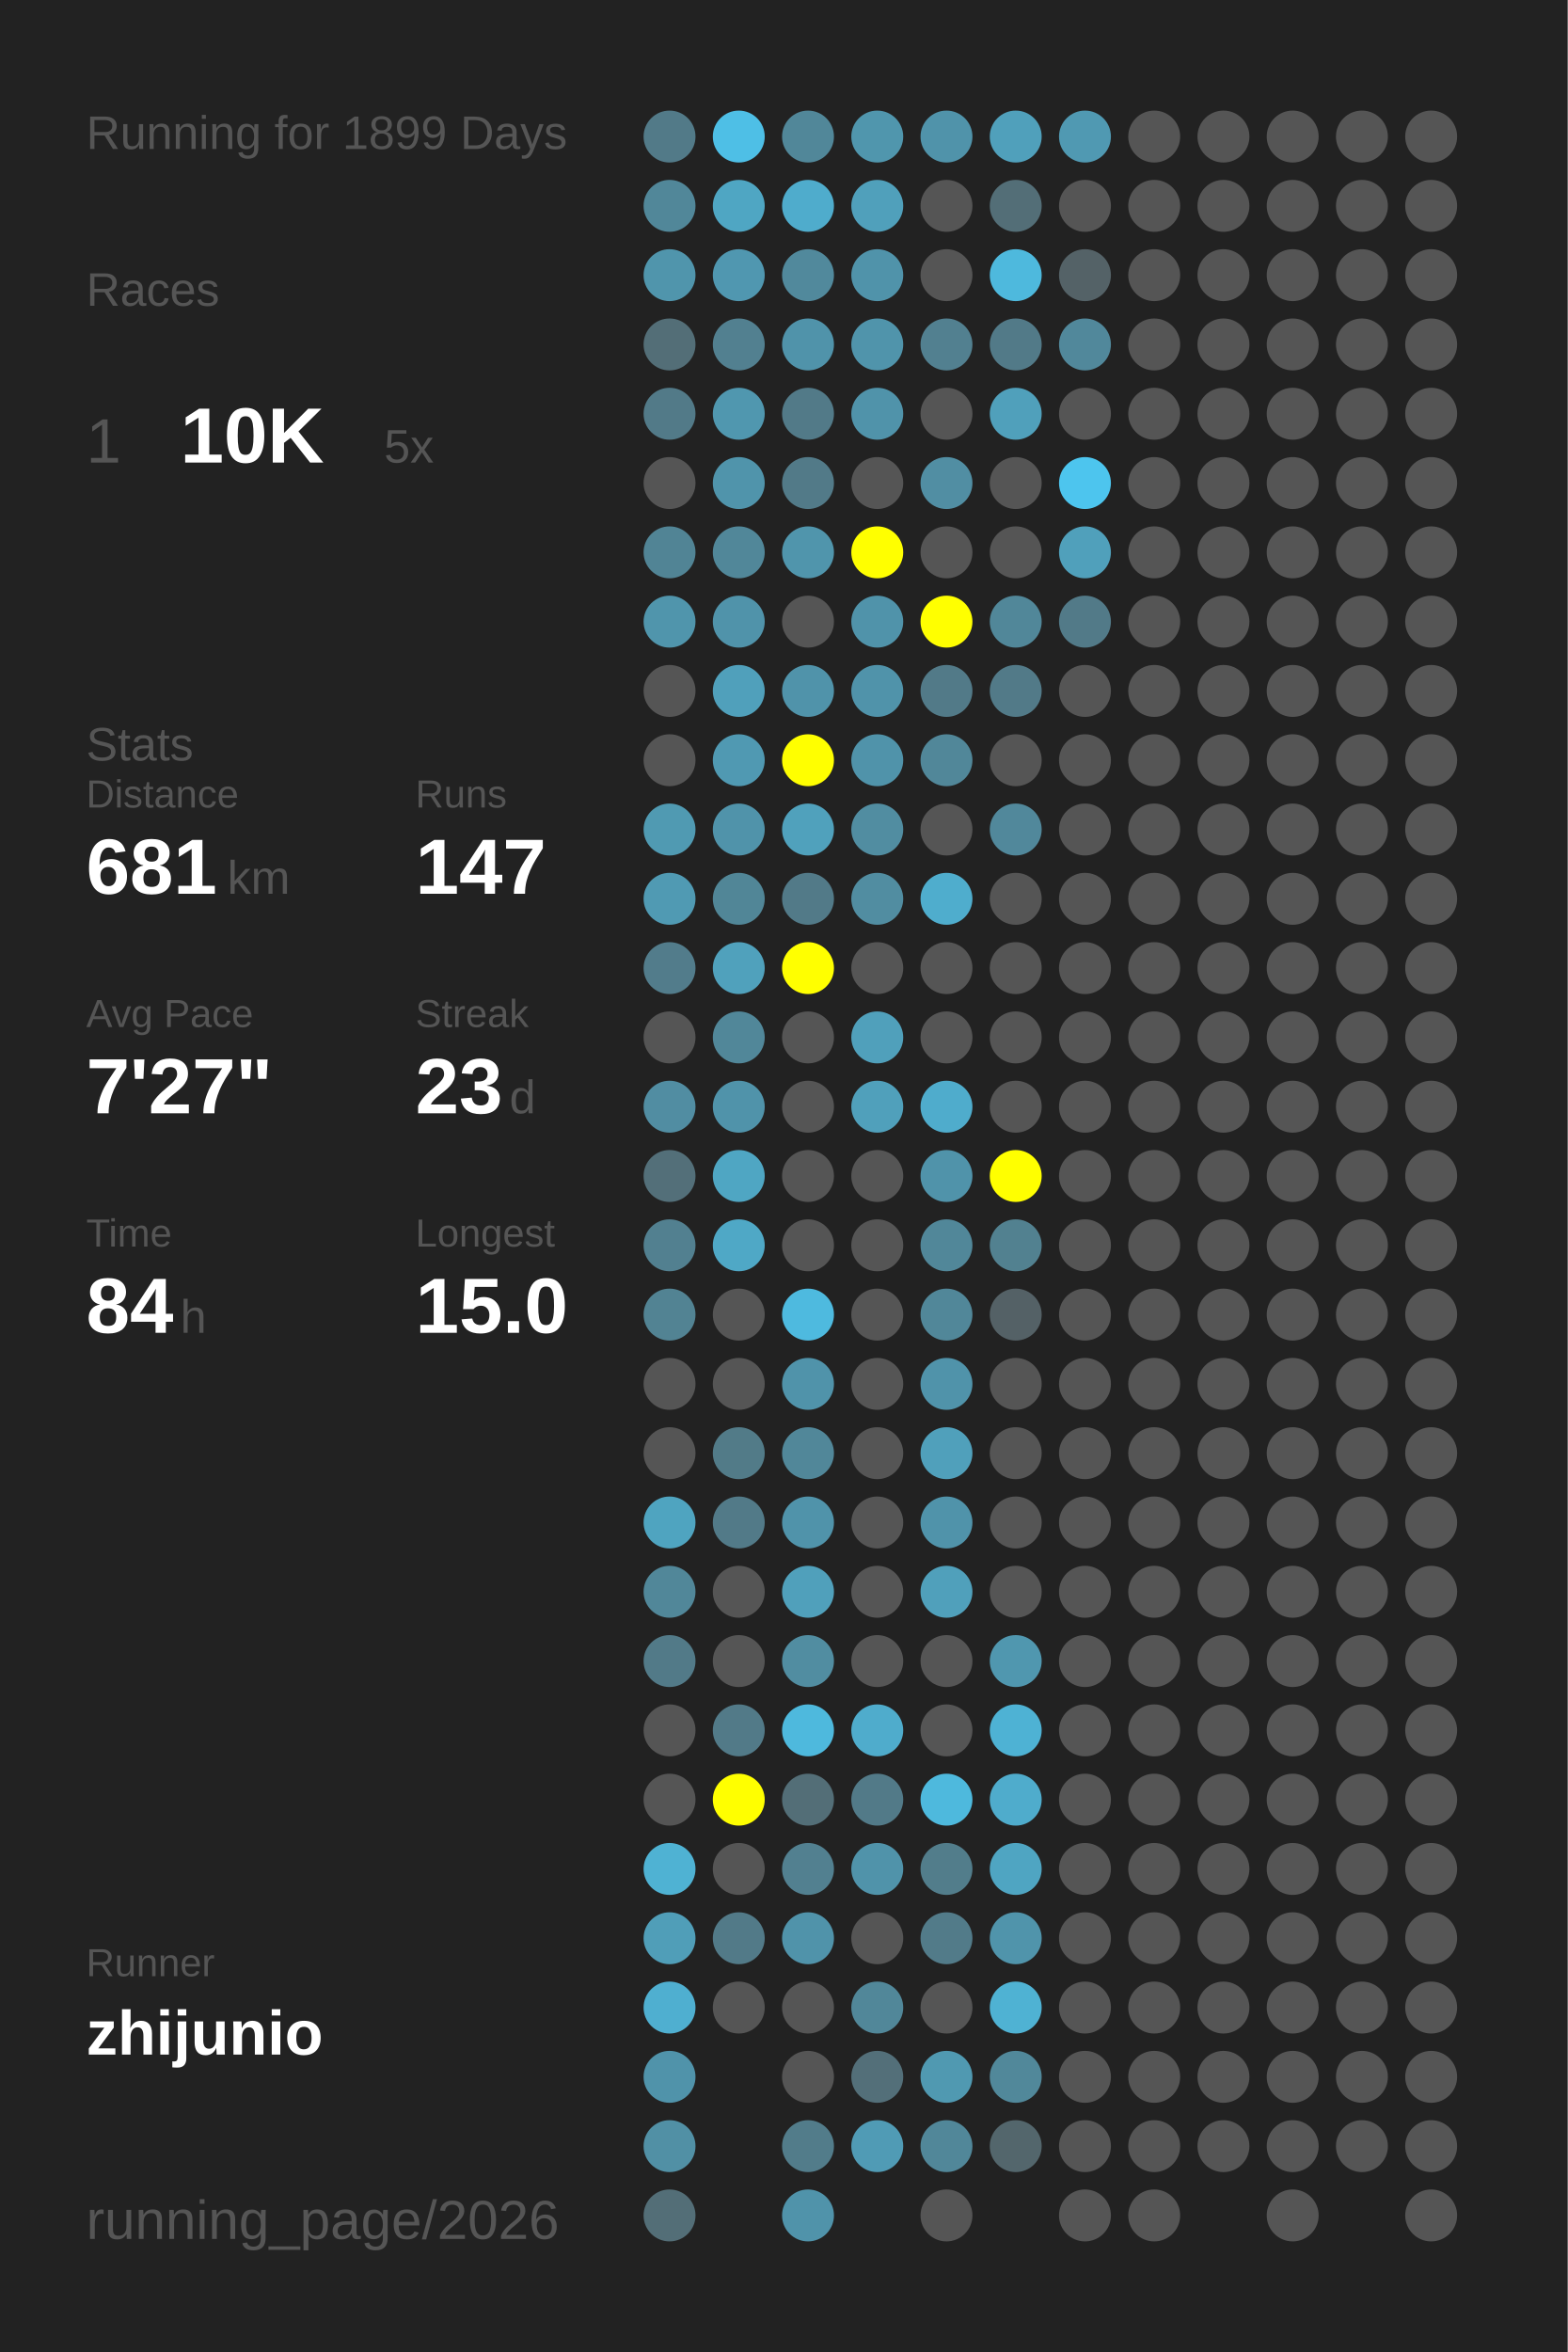
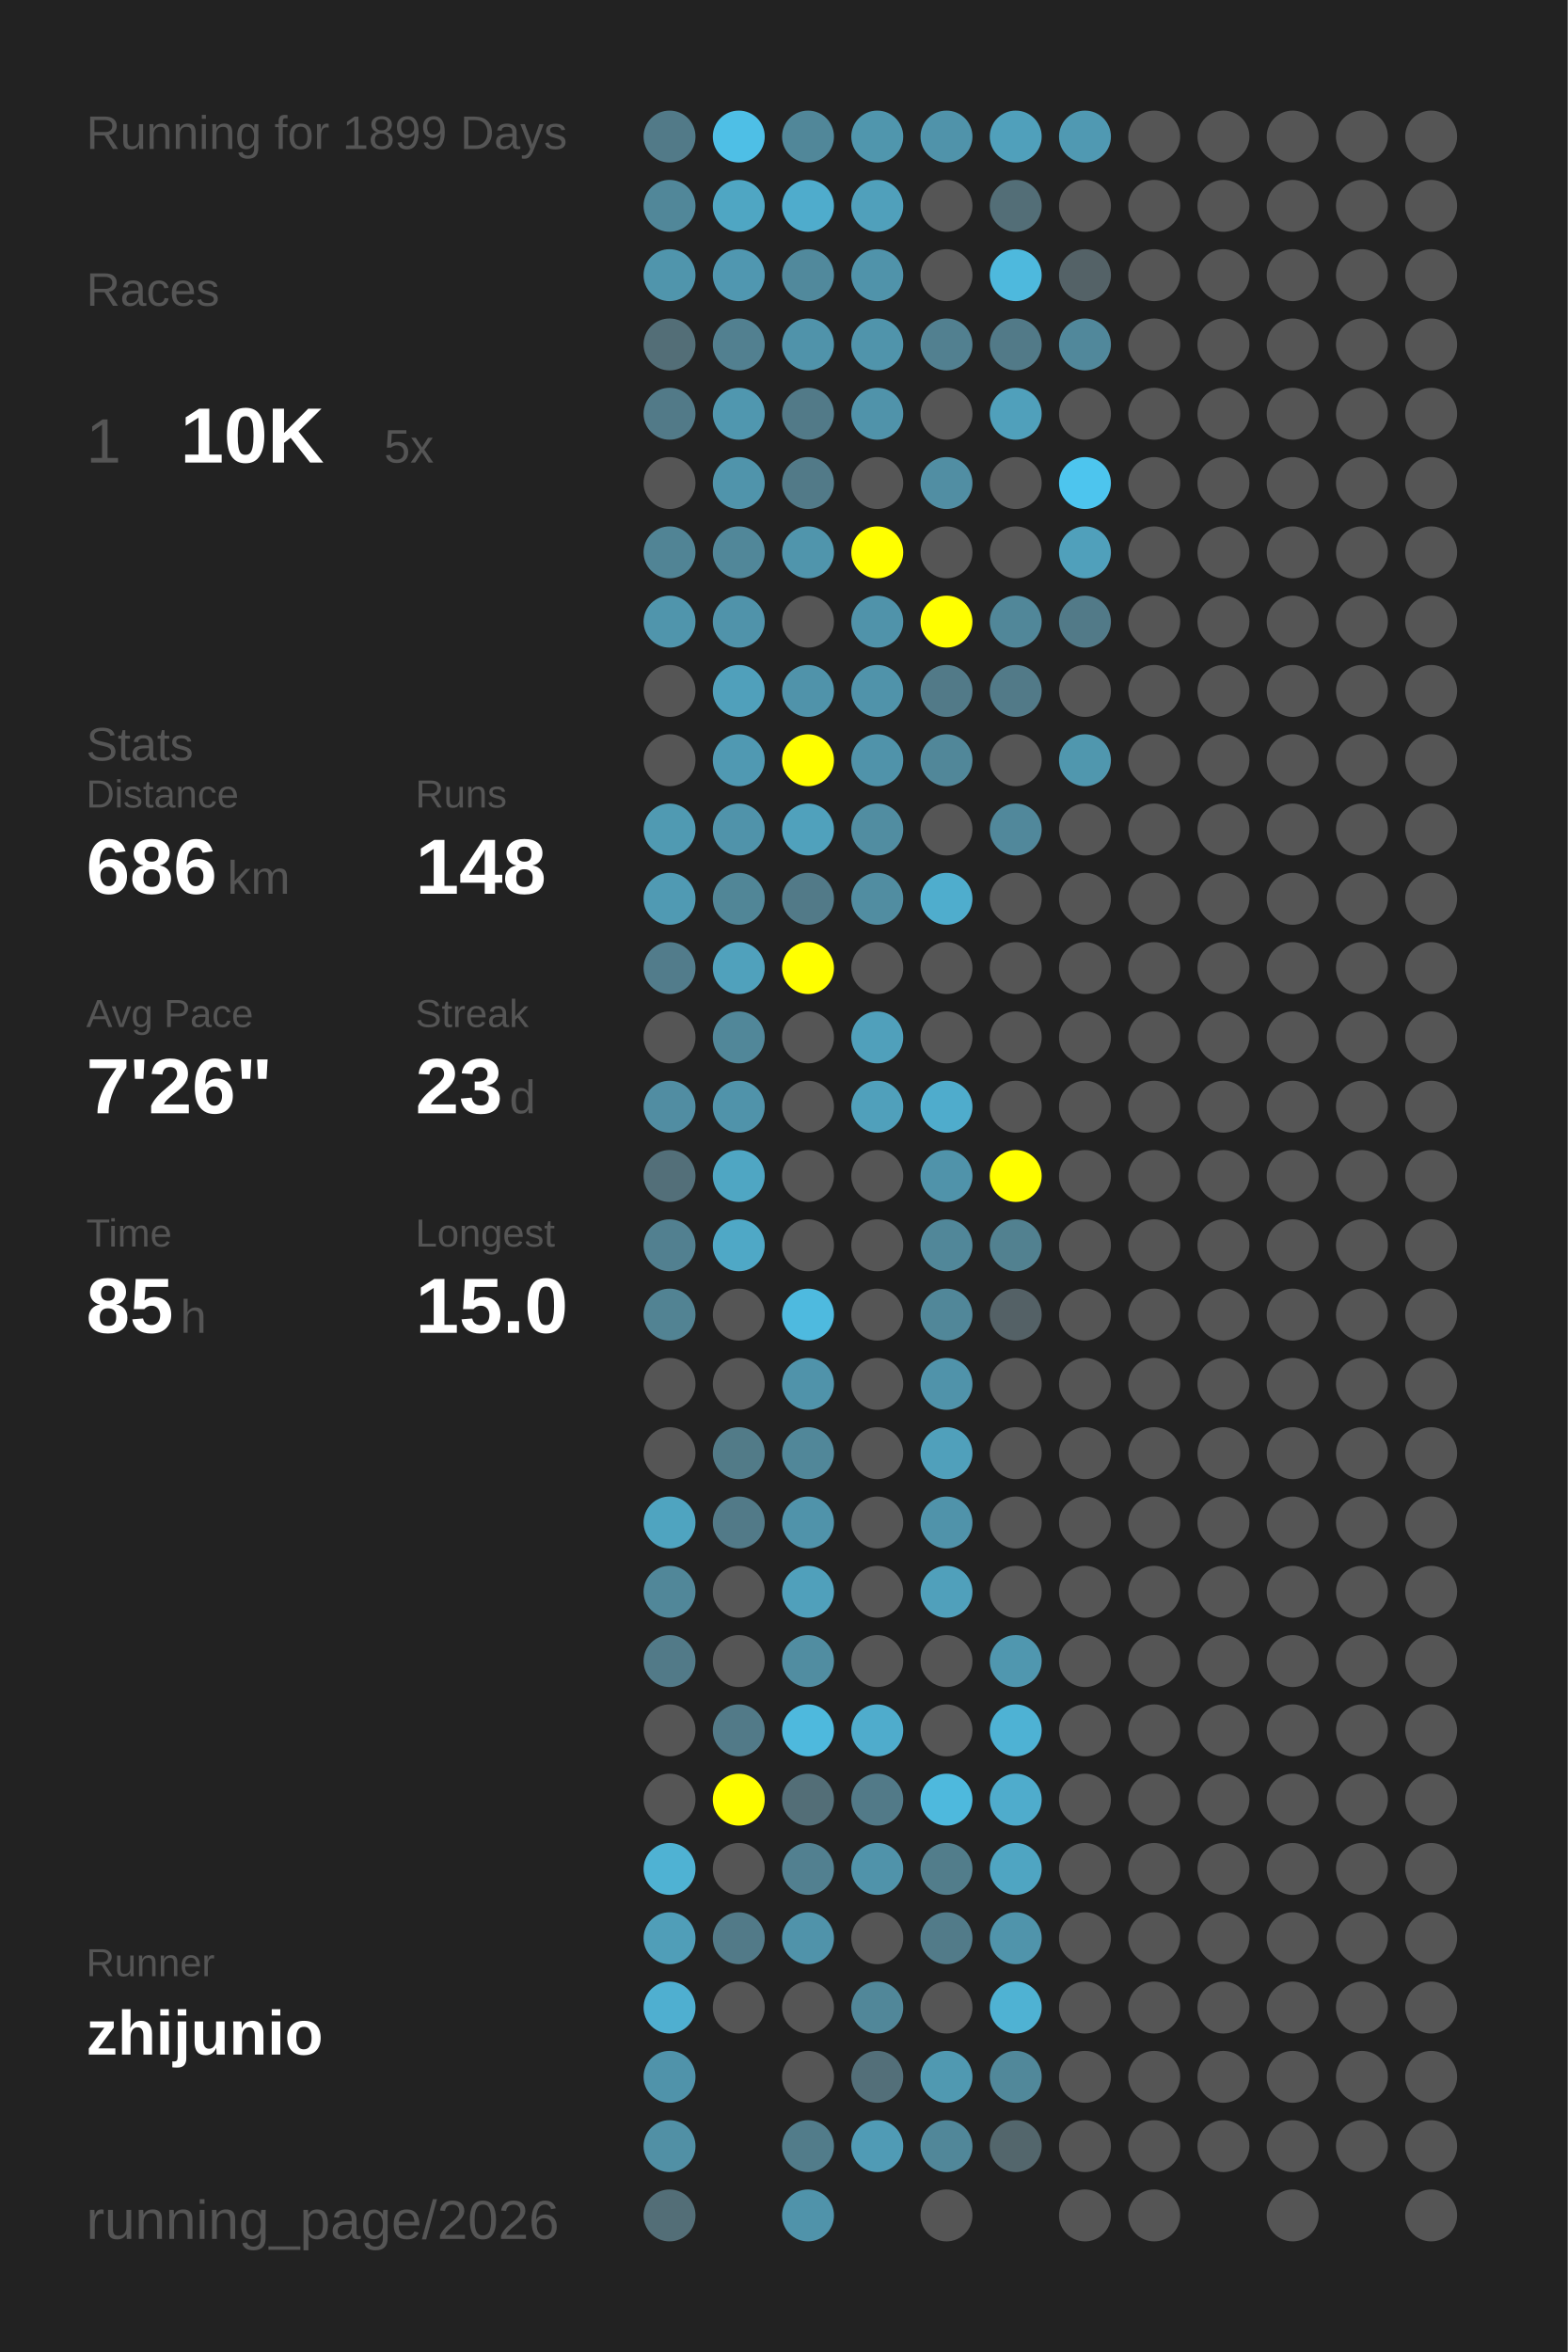
<svg xmlns="http://www.w3.org/2000/svg" baseProfile="full" height="300mm" version="1.1" viewBox="0,0,200,300" width="200mm">
  <defs />
  <rect fill="#222222" height="300" width="200" x="0" y="0" />
  <text fill="#555555" style="font-size:6px; font-family:Arial;" x="11" y="19">Running for 1899 Days</text>
  <text fill="#555555" style="font-size:6px; font-family:Arial;" x="11" y="39">Races</text>
  <text fill="#555555" style="font-size:8px; font-family:Arial;" x="11" y="59">1</text>
  <text fill="#FFFFFF" style="font-size:10px; font-family:Arial; font-weight:bold;" x="23" y="59">10K</text>
  <text fill="#555555" style="font-size:6px; font-family:Arial;" x="49" y="59">5x</text>
  <text fill="#555555" style="font-size:6px; font-family:Arial;" x="11" y="97">Stats</text>
  <text fill="#555555" style="font-size:5px; font-family:Arial;" x="11" y="103">Distance</text>
-   <text fill="#FFFFFF" style="font-size:10px; font-family:Arial; font-weight:bold;" x="11" y="114">681</text>
+   <text fill="#FFFFFF" style="font-size:10px; font-family:Arial; font-weight:bold;" x="11" y="114">686</text>
  <text fill="#555555" style="font-size:6px; font-family:Arial;" x="29" y="114">km</text>
  <text fill="#555555" style="font-size:5px; font-family:Arial;" x="53" y="103">Runs</text>
-   <text fill="#FFFFFF" style="font-size:10px; font-family:Arial; font-weight:bold;" x="53" y="114">147</text>
+   <text fill="#FFFFFF" style="font-size:10px; font-family:Arial; font-weight:bold;" x="53" y="114">148</text>
  <text fill="#555555" style="font-size:5px; font-family:Arial;" x="11" y="131">Avg Pace</text>
-   <text fill="#FFFFFF" style="font-size:10px; font-family:Arial; font-weight:bold;" x="11" y="142">7'27"</text>
+   <text fill="#FFFFFF" style="font-size:10px; font-family:Arial; font-weight:bold;" x="11" y="142">7'26"</text>
  <text fill="#555555" style="font-size:5px; font-family:Arial;" x="53" y="131">Streak</text>
  <text fill="#FFFFFF" style="font-size:10px; font-family:Arial; font-weight:bold;" x="53" y="142">23</text>
  <text fill="#555555" style="font-size:6px; font-family:Arial;" x="65" y="142">d</text>
  <text fill="#555555" style="font-size:5px; font-family:Arial;" x="11" y="159">Time</text>
-   <text fill="#FFFFFF" style="font-size:10px; font-family:Arial; font-weight:bold;" x="11" y="170">84</text>
+   <text fill="#FFFFFF" style="font-size:10px; font-family:Arial; font-weight:bold;" x="11" y="170">85</text>
  <text fill="#555555" style="font-size:6px; font-family:Arial;" x="23" y="170">h</text>
  <text fill="#555555" style="font-size:5px; font-family:Arial;" x="53" y="159">Longest</text>
  <text fill="#FFFFFF" style="font-size:10px; font-family:Arial; font-weight:bold;" x="53" y="170">15.0</text>
  <text fill="#555555" style="font-size:5px; font-family:Arial;" x="11" y="252.065">Runner</text>
  <text fill="#FFFFFF" style="font-size:8px; font-family:Arial; font-weight:bold;" x="11" y="262.065">zhijunio</text>
  <text fill="#555555" style="font-size:7px; font-family:Arial;" x="11" y="285.581">running_page/2026</text>
  <circle cx="85.417" cy="17.419" fill="#527a88" r="3.312" />
  <circle cx="85.417" cy="26.258" fill="#518799" r="3.312" />
  <circle cx="85.417" cy="35.097" fill="#5095ac" r="3.312" />
  <circle cx="85.417" cy="43.935" fill="#536e77" r="3.312" />
  <circle cx="85.417" cy="52.774" fill="#527a88" r="3.312" />
  <circle cx="85.417" cy="61.613" fill="#555555" r="3.312" />
  <circle cx="85.417" cy="70.452" fill="#518495" r="3.312" />
  <circle cx="85.417" cy="79.29" fill="#5095ac" r="3.312" />
  <circle cx="85.417" cy="88.129" fill="#555555" r="3.312" />
  <circle cx="85.417" cy="96.968" fill="#555555" r="3.312" />
  <circle cx="85.417" cy="105.806" fill="#509ab2" r="3.312" />
  <circle cx="85.417" cy="114.645" fill="#509ab3" r="3.312" />
  <circle cx="85.417" cy="123.484" fill="#527c8b" r="3.312" />
  <circle cx="85.417" cy="132.323" fill="#555555" r="3.312" />
  <circle cx="85.417" cy="141.161" fill="#518da2" r="3.312" />
  <circle cx="85.417" cy="150" fill="#536f79" r="3.312" />
  <circle cx="85.417" cy="158.839" fill="#528090" r="3.312" />
  <circle cx="85.417" cy="167.677" fill="#528393" r="3.312" />
  <circle cx="85.417" cy="176.516" fill="#555555" r="3.312" />
  <circle cx="85.417" cy="185.355" fill="#555555" r="3.312" />
  <circle cx="85.417" cy="194.194" fill="#4fa4c0" r="3.312" />
  <circle cx="85.417" cy="203.032" fill="#518799" r="3.312" />
  <circle cx="85.417" cy="211.871" fill="#527a88" r="3.312" />
  <circle cx="85.417" cy="220.71" fill="#555555" r="3.312" />
  <circle cx="85.417" cy="229.548" fill="#555555" r="3.312" />
  <circle cx="85.417" cy="238.387" fill="#4fb2d3" r="3.312" />
  <circle cx="85.417" cy="247.226" fill="#509eb8" r="3.312" />
  <circle cx="85.417" cy="256.065" fill="#4fafd0" r="3.312" />
  <circle cx="85.417" cy="264.903" fill="#5093aa" r="3.312" />
  <circle cx="85.417" cy="273.742" fill="#5190a5" r="3.312" />
  <circle cx="85.417" cy="282.581" fill="#536e77" r="3.312" />
  <circle cx="94.25" cy="17.419" fill="#4ebfe6" r="3.312" />
  <circle cx="94.25" cy="26.258" fill="#4fa6c3" r="3.312" />
  <circle cx="94.25" cy="35.097" fill="#5097b0" r="3.312" />
  <circle cx="94.25" cy="43.935" fill="#528090" r="3.312" />
  <circle cx="94.25" cy="52.774" fill="#5097af" r="3.312" />
  <circle cx="94.25" cy="61.613" fill="#5094ab" r="3.312" />
  <circle cx="94.25" cy="70.452" fill="#518799" r="3.312" />
  <circle cx="94.25" cy="79.29" fill="#5093aa" r="3.312" />
  <circle cx="94.25" cy="88.129" fill="#50a0bb" r="3.312" />
  <circle cx="94.25" cy="96.968" fill="#5099b2" r="3.312" />
  <circle cx="94.25" cy="105.806" fill="#5093aa" r="3.312" />
  <circle cx="94.25" cy="114.645" fill="#518697" r="3.312" />
  <circle cx="94.25" cy="123.484" fill="#50a1bc" r="3.312" />
  <circle cx="94.25" cy="132.323" fill="#518799" r="3.312" />
  <circle cx="94.25" cy="141.161" fill="#5093aa" r="3.312" />
  <circle cx="94.25" cy="150" fill="#4fa6c3" r="3.312" />
  <circle cx="94.25" cy="158.839" fill="#4fa8c6" r="3.312" />
  <circle cx="94.25" cy="167.677" fill="#555555" r="3.312" />
  <circle cx="94.25" cy="176.516" fill="#555555" r="3.312" />
  <circle cx="94.25" cy="185.355" fill="#527b88" r="3.312" />
  <circle cx="94.25" cy="194.194" fill="#527a88" r="3.312" />
  <circle cx="94.25" cy="203.032" fill="#555555" r="3.312" />
  <circle cx="94.25" cy="211.871" fill="#555555" r="3.312" />
  <circle cx="94.25" cy="220.71" fill="#527a88" r="3.312" />
  <circle cx="94.25" cy="229.548" fill="#FFFF00" r="3.312" />
  <circle cx="94.25" cy="238.387" fill="#555555" r="3.312" />
  <circle cx="94.25" cy="247.226" fill="#527a88" r="3.312" />
  <circle cx="94.25" cy="256.065" fill="#555555" r="3.312" />
  <circle cx="103.083" cy="17.419" fill="#518799" r="3.312" />
  <circle cx="103.083" cy="26.258" fill="#4faccc" r="3.312" />
  <circle cx="103.083" cy="35.097" fill="#51899c" r="3.312" />
  <circle cx="103.083" cy="43.935" fill="#5093aa" r="3.312" />
  <circle cx="103.083" cy="52.774" fill="#527a88" r="3.312" />
  <circle cx="103.083" cy="61.613" fill="#527a88" r="3.312" />
  <circle cx="103.083" cy="70.452" fill="#5095ac" r="3.312" />
  <circle cx="103.083" cy="79.29" fill="#555555" r="3.312" />
  <circle cx="103.083" cy="88.129" fill="#5093aa" r="3.312" />
  <circle cx="103.083" cy="96.968" fill="#FFFF00" r="3.312" />
  <circle cx="103.083" cy="105.806" fill="#50a1bc" r="3.312" />
  <circle cx="103.083" cy="114.645" fill="#527a88" r="3.312" />
  <circle cx="103.083" cy="123.484" fill="#FFFF00" r="3.312" />
  <circle cx="103.083" cy="132.323" fill="#555555" r="3.312" />
  <circle cx="103.083" cy="141.161" fill="#555555" r="3.312" />
  <circle cx="103.083" cy="150" fill="#555555" r="3.312" />
  <circle cx="103.083" cy="158.839" fill="#555555" r="3.312" />
  <circle cx="103.083" cy="167.677" fill="#4ebadf" r="3.312" />
  <circle cx="103.083" cy="176.516" fill="#5093aa" r="3.312" />
  <circle cx="103.083" cy="185.355" fill="#518799" r="3.312" />
  <circle cx="103.083" cy="194.194" fill="#5093aa" r="3.312" />
  <circle cx="103.083" cy="203.032" fill="#50a0bb" r="3.312" />
  <circle cx="103.083" cy="211.871" fill="#518da1" r="3.312" />
  <circle cx="103.083" cy="220.71" fill="#4eb9dd" r="3.312" />
  <circle cx="103.083" cy="229.548" fill="#536e77" r="3.312" />
  <circle cx="103.083" cy="238.387" fill="#528090" r="3.312" />
  <circle cx="103.083" cy="247.226" fill="#5093aa" r="3.312" />
  <circle cx="103.083" cy="256.065" fill="#555555" r="3.312" />
  <circle cx="103.083" cy="264.903" fill="#555555" r="3.312" />
  <circle cx="103.083" cy="273.742" fill="#527c8a" r="3.312" />
  <circle cx="103.083" cy="282.581" fill="#5093aa" r="3.312" />
  <circle cx="111.917" cy="17.419" fill="#5096ad" r="3.312" />
  <circle cx="111.917" cy="26.258" fill="#50a0bb" r="3.312" />
  <circle cx="111.917" cy="35.097" fill="#5093aa" r="3.312" />
  <circle cx="111.917" cy="43.935" fill="#5094ab" r="3.312" />
  <circle cx="111.917" cy="52.774" fill="#5093aa" r="3.312" />
  <circle cx="111.917" cy="61.613" fill="#555555" r="3.312" />
  <circle cx="111.917" cy="70.452" fill="#FFFF00" r="3.312" />
  <circle cx="111.917" cy="79.29" fill="#5093aa" r="3.312" />
  <circle cx="111.917" cy="88.129" fill="#5093aa" r="3.312" />
  <circle cx="111.917" cy="96.968" fill="#5093aa" r="3.312" />
  <circle cx="111.917" cy="105.806" fill="#518da1" r="3.312" />
  <circle cx="111.917" cy="114.645" fill="#518da1" r="3.312" />
  <circle cx="111.917" cy="123.484" fill="#555555" r="3.312" />
  <circle cx="111.917" cy="132.323" fill="#50a0bb" r="3.312" />
  <circle cx="111.917" cy="141.161" fill="#50a0bb" r="3.312" />
  <circle cx="111.917" cy="150" fill="#555555" r="3.312" />
  <circle cx="111.917" cy="158.839" fill="#555555" r="3.312" />
  <circle cx="111.917" cy="167.677" fill="#555555" r="3.312" />
  <circle cx="111.917" cy="176.516" fill="#555555" r="3.312" />
  <circle cx="111.917" cy="185.355" fill="#555555" r="3.312" />
  <circle cx="111.917" cy="194.194" fill="#555555" r="3.312" />
  <circle cx="111.917" cy="203.032" fill="#555555" r="3.312" />
  <circle cx="111.917" cy="211.871" fill="#555555" r="3.312" />
  <circle cx="111.917" cy="220.71" fill="#4faccc" r="3.312" />
  <circle cx="111.917" cy="229.548" fill="#527a88" r="3.312" />
  <circle cx="111.917" cy="238.387" fill="#5093aa" r="3.312" />
  <circle cx="111.917" cy="247.226" fill="#555555" r="3.312" />
  <circle cx="111.917" cy="256.065" fill="#518799" r="3.312" />
  <circle cx="111.917" cy="264.903" fill="#536f79" r="3.312" />
  <circle cx="111.917" cy="273.742" fill="#509bb5" r="3.312" />
  <circle cx="120.75" cy="17.419" fill="#5093aa" r="3.312" />
  <circle cx="120.75" cy="26.258" fill="#555555" r="3.312" />
  <circle cx="120.75" cy="35.097" fill="#555555" r="3.312" />
  <circle cx="120.75" cy="43.935" fill="#528090" r="3.312" />
  <circle cx="120.75" cy="52.774" fill="#555555" r="3.312" />
  <circle cx="120.75" cy="61.613" fill="#518ea3" r="3.312" />
  <circle cx="120.75" cy="70.452" fill="#555555" r="3.312" />
  <circle cx="120.75" cy="79.29" fill="#FFFF00" r="3.312" />
  <circle cx="120.75" cy="88.129" fill="#527a88" r="3.312" />
  <circle cx="120.75" cy="96.968" fill="#518799" r="3.312" />
  <circle cx="120.75" cy="105.806" fill="#555555" r="3.312" />
  <circle cx="120.75" cy="114.645" fill="#4fadcd" r="3.312" />
  <circle cx="120.75" cy="123.484" fill="#555555" r="3.312" />
  <circle cx="120.75" cy="132.323" fill="#555555" r="3.312" />
  <circle cx="120.75" cy="141.161" fill="#4faccc" r="3.312" />
  <circle cx="120.75" cy="150" fill="#5093aa" r="3.312" />
  <circle cx="120.75" cy="158.839" fill="#518799" r="3.312" />
  <circle cx="120.75" cy="167.677" fill="#518799" r="3.312" />
  <circle cx="120.75" cy="176.516" fill="#5093aa" r="3.312" />
  <circle cx="120.75" cy="185.355" fill="#50a0bb" r="3.312" />
  <circle cx="120.75" cy="194.194" fill="#5093aa" r="3.312" />
  <circle cx="120.75" cy="203.032" fill="#50a0bb" r="3.312" />
  <circle cx="120.75" cy="211.871" fill="#555555" r="3.312" />
  <circle cx="120.75" cy="220.71" fill="#555555" r="3.312" />
  <circle cx="120.75" cy="229.548" fill="#4eb9dd" r="3.312" />
  <circle cx="120.75" cy="238.387" fill="#527d8b" r="3.312" />
  <circle cx="120.75" cy="247.226" fill="#527b89" r="3.312" />
  <circle cx="120.75" cy="256.065" fill="#555555" r="3.312" />
  <circle cx="120.75" cy="264.903" fill="#5099b1" r="3.312" />
  <circle cx="120.75" cy="273.742" fill="#518799" r="3.312" />
  <circle cx="120.75" cy="282.581" fill="#555555" r="3.312" />
  <circle cx="129.583" cy="17.419" fill="#50a0bb" r="3.312" />
  <circle cx="129.583" cy="26.258" fill="#536e77" r="3.312" />
  <circle cx="129.583" cy="35.097" fill="#4eb9dd" r="3.312" />
  <circle cx="129.583" cy="43.935" fill="#527a88" r="3.312" />
  <circle cx="129.583" cy="52.774" fill="#50a0bb" r="3.312" />
  <circle cx="129.583" cy="61.613" fill="#555555" r="3.312" />
  <circle cx="129.583" cy="70.452" fill="#555555" r="3.312" />
  <circle cx="129.583" cy="79.29" fill="#518799" r="3.312" />
  <circle cx="129.583" cy="88.129" fill="#527a88" r="3.312" />
  <circle cx="129.583" cy="96.968" fill="#555555" r="3.312" />
  <circle cx="129.583" cy="105.806" fill="#51889b" r="3.312" />
  <circle cx="129.583" cy="114.645" fill="#555555" r="3.312" />
  <circle cx="129.583" cy="123.484" fill="#555555" r="3.312" />
  <circle cx="129.583" cy="132.323" fill="#555555" r="3.312" />
  <circle cx="129.583" cy="141.161" fill="#555555" r="3.312" />
  <circle cx="129.583" cy="150" fill="#FFFF00" r="3.312" />
  <circle cx="129.583" cy="158.839" fill="#528190" r="3.312" />
  <circle cx="129.583" cy="167.677" fill="#546166" r="3.312" />
  <circle cx="129.583" cy="176.516" fill="#555555" r="3.312" />
  <circle cx="129.583" cy="185.355" fill="#555555" r="3.312" />
  <circle cx="129.583" cy="194.194" fill="#555555" r="3.312" />
  <circle cx="129.583" cy="203.032" fill="#555555" r="3.312" />
  <circle cx="129.583" cy="211.871" fill="#5097af" r="3.312" />
  <circle cx="129.583" cy="220.71" fill="#4eb2d4" r="3.312" />
  <circle cx="129.583" cy="229.548" fill="#4faccc" r="3.312" />
  <circle cx="129.583" cy="238.387" fill="#4fa5c2" r="3.312" />
  <circle cx="129.583" cy="247.226" fill="#5094ab" r="3.312" />
  <circle cx="129.583" cy="256.065" fill="#4fb2d3" r="3.312" />
  <circle cx="129.583" cy="264.903" fill="#51889a" r="3.312" />
  <circle cx="129.583" cy="273.742" fill="#53666c" r="3.312" />
  <circle cx="138.417" cy="17.419" fill="#5099b2" r="3.312" />
  <circle cx="138.417" cy="26.258" fill="#555555" r="3.312" />
  <circle cx="138.417" cy="35.097" fill="#546267" r="3.312" />
  <circle cx="138.417" cy="43.935" fill="#51889b" r="3.312" />
  <circle cx="138.417" cy="52.774" fill="#555555" r="3.312" />
  <circle cx="138.417" cy="61.613" fill="#4dc5ee" r="3.312" />
  <circle cx="138.417" cy="70.452" fill="#50a0bb" r="3.312" />
  <circle cx="138.417" cy="79.29" fill="#527a88" r="3.312" />
  <circle cx="138.417" cy="88.129" fill="#555555" r="3.312" />
-   <circle cx="138.417" cy="96.968" fill="#555555" r="3.312" />
+   <circle cx="138.417" cy="96.968" fill="#5097ae" r="3.312" />
  <circle cx="138.417" cy="105.806" fill="#555555" r="3.312" />
  <circle cx="138.417" cy="114.645" fill="#555555" r="3.312" />
  <circle cx="138.417" cy="123.484" fill="#555555" r="3.312" />
  <circle cx="138.417" cy="132.323" fill="#555555" r="3.312" />
  <circle cx="138.417" cy="141.161" fill="#555555" r="3.312" />
  <circle cx="138.417" cy="150" fill="#555555" r="3.312" />
  <circle cx="138.417" cy="158.839" fill="#555555" r="3.312" />
  <circle cx="138.417" cy="167.677" fill="#555555" r="3.312" />
  <circle cx="138.417" cy="176.516" fill="#555555" r="3.312" />
  <circle cx="138.417" cy="185.355" fill="#555555" r="3.312" />
  <circle cx="138.417" cy="194.194" fill="#555555" r="3.312" />
  <circle cx="138.417" cy="203.032" fill="#555555" r="3.312" />
  <circle cx="138.417" cy="211.871" fill="#555555" r="3.312" />
  <circle cx="138.417" cy="220.71" fill="#555555" r="3.312" />
  <circle cx="138.417" cy="229.548" fill="#555555" r="3.312" />
  <circle cx="138.417" cy="238.387" fill="#555555" r="3.312" />
  <circle cx="138.417" cy="247.226" fill="#555555" r="3.312" />
  <circle cx="138.417" cy="256.065" fill="#555555" r="3.312" />
  <circle cx="138.417" cy="264.903" fill="#555555" r="3.312" />
  <circle cx="138.417" cy="273.742" fill="#555555" r="3.312" />
  <circle cx="138.417" cy="282.581" fill="#555555" r="3.312" />
  <circle cx="147.25" cy="17.419" fill="#555555" r="3.312" />
  <circle cx="147.25" cy="26.258" fill="#555555" r="3.312" />
  <circle cx="147.25" cy="35.097" fill="#555555" r="3.312" />
  <circle cx="147.25" cy="43.935" fill="#555555" r="3.312" />
  <circle cx="147.25" cy="52.774" fill="#555555" r="3.312" />
  <circle cx="147.25" cy="61.613" fill="#555555" r="3.312" />
  <circle cx="147.25" cy="70.452" fill="#555555" r="3.312" />
  <circle cx="147.25" cy="79.29" fill="#555555" r="3.312" />
  <circle cx="147.25" cy="88.129" fill="#555555" r="3.312" />
  <circle cx="147.25" cy="96.968" fill="#555555" r="3.312" />
  <circle cx="147.25" cy="105.806" fill="#555555" r="3.312" />
  <circle cx="147.25" cy="114.645" fill="#555555" r="3.312" />
  <circle cx="147.25" cy="123.484" fill="#555555" r="3.312" />
  <circle cx="147.25" cy="132.323" fill="#555555" r="3.312" />
  <circle cx="147.25" cy="141.161" fill="#555555" r="3.312" />
  <circle cx="147.25" cy="150" fill="#555555" r="3.312" />
  <circle cx="147.25" cy="158.839" fill="#555555" r="3.312" />
  <circle cx="147.25" cy="167.677" fill="#555555" r="3.312" />
  <circle cx="147.25" cy="176.516" fill="#555555" r="3.312" />
  <circle cx="147.25" cy="185.355" fill="#555555" r="3.312" />
  <circle cx="147.25" cy="194.194" fill="#555555" r="3.312" />
  <circle cx="147.25" cy="203.032" fill="#555555" r="3.312" />
  <circle cx="147.25" cy="211.871" fill="#555555" r="3.312" />
  <circle cx="147.25" cy="220.71" fill="#555555" r="3.312" />
  <circle cx="147.25" cy="229.548" fill="#555555" r="3.312" />
  <circle cx="147.25" cy="238.387" fill="#555555" r="3.312" />
  <circle cx="147.25" cy="247.226" fill="#555555" r="3.312" />
  <circle cx="147.25" cy="256.065" fill="#555555" r="3.312" />
  <circle cx="147.25" cy="264.903" fill="#555555" r="3.312" />
  <circle cx="147.25" cy="273.742" fill="#555555" r="3.312" />
  <circle cx="147.25" cy="282.581" fill="#555555" r="3.312" />
  <circle cx="156.083" cy="17.419" fill="#555555" r="3.312" />
  <circle cx="156.083" cy="26.258" fill="#555555" r="3.312" />
  <circle cx="156.083" cy="35.097" fill="#555555" r="3.312" />
  <circle cx="156.083" cy="43.935" fill="#555555" r="3.312" />
  <circle cx="156.083" cy="52.774" fill="#555555" r="3.312" />
  <circle cx="156.083" cy="61.613" fill="#555555" r="3.312" />
  <circle cx="156.083" cy="70.452" fill="#555555" r="3.312" />
  <circle cx="156.083" cy="79.29" fill="#555555" r="3.312" />
  <circle cx="156.083" cy="88.129" fill="#555555" r="3.312" />
  <circle cx="156.083" cy="96.968" fill="#555555" r="3.312" />
  <circle cx="156.083" cy="105.806" fill="#555555" r="3.312" />
  <circle cx="156.083" cy="114.645" fill="#555555" r="3.312" />
  <circle cx="156.083" cy="123.484" fill="#555555" r="3.312" />
  <circle cx="156.083" cy="132.323" fill="#555555" r="3.312" />
  <circle cx="156.083" cy="141.161" fill="#555555" r="3.312" />
  <circle cx="156.083" cy="150" fill="#555555" r="3.312" />
  <circle cx="156.083" cy="158.839" fill="#555555" r="3.312" />
  <circle cx="156.083" cy="167.677" fill="#555555" r="3.312" />
  <circle cx="156.083" cy="176.516" fill="#555555" r="3.312" />
  <circle cx="156.083" cy="185.355" fill="#555555" r="3.312" />
  <circle cx="156.083" cy="194.194" fill="#555555" r="3.312" />
  <circle cx="156.083" cy="203.032" fill="#555555" r="3.312" />
  <circle cx="156.083" cy="211.871" fill="#555555" r="3.312" />
  <circle cx="156.083" cy="220.71" fill="#555555" r="3.312" />
  <circle cx="156.083" cy="229.548" fill="#555555" r="3.312" />
  <circle cx="156.083" cy="238.387" fill="#555555" r="3.312" />
  <circle cx="156.083" cy="247.226" fill="#555555" r="3.312" />
  <circle cx="156.083" cy="256.065" fill="#555555" r="3.312" />
  <circle cx="156.083" cy="264.903" fill="#555555" r="3.312" />
  <circle cx="156.083" cy="273.742" fill="#555555" r="3.312" />
  <circle cx="164.917" cy="17.419" fill="#555555" r="3.312" />
  <circle cx="164.917" cy="26.258" fill="#555555" r="3.312" />
  <circle cx="164.917" cy="35.097" fill="#555555" r="3.312" />
  <circle cx="164.917" cy="43.935" fill="#555555" r="3.312" />
  <circle cx="164.917" cy="52.774" fill="#555555" r="3.312" />
  <circle cx="164.917" cy="61.613" fill="#555555" r="3.312" />
  <circle cx="164.917" cy="70.452" fill="#555555" r="3.312" />
  <circle cx="164.917" cy="79.29" fill="#555555" r="3.312" />
  <circle cx="164.917" cy="88.129" fill="#555555" r="3.312" />
  <circle cx="164.917" cy="96.968" fill="#555555" r="3.312" />
  <circle cx="164.917" cy="105.806" fill="#555555" r="3.312" />
  <circle cx="164.917" cy="114.645" fill="#555555" r="3.312" />
  <circle cx="164.917" cy="123.484" fill="#555555" r="3.312" />
  <circle cx="164.917" cy="132.323" fill="#555555" r="3.312" />
  <circle cx="164.917" cy="141.161" fill="#555555" r="3.312" />
  <circle cx="164.917" cy="150" fill="#555555" r="3.312" />
  <circle cx="164.917" cy="158.839" fill="#555555" r="3.312" />
  <circle cx="164.917" cy="167.677" fill="#555555" r="3.312" />
  <circle cx="164.917" cy="176.516" fill="#555555" r="3.312" />
  <circle cx="164.917" cy="185.355" fill="#555555" r="3.312" />
  <circle cx="164.917" cy="194.194" fill="#555555" r="3.312" />
  <circle cx="164.917" cy="203.032" fill="#555555" r="3.312" />
  <circle cx="164.917" cy="211.871" fill="#555555" r="3.312" />
  <circle cx="164.917" cy="220.71" fill="#555555" r="3.312" />
  <circle cx="164.917" cy="229.548" fill="#555555" r="3.312" />
  <circle cx="164.917" cy="238.387" fill="#555555" r="3.312" />
  <circle cx="164.917" cy="247.226" fill="#555555" r="3.312" />
  <circle cx="164.917" cy="256.065" fill="#555555" r="3.312" />
  <circle cx="164.917" cy="264.903" fill="#555555" r="3.312" />
  <circle cx="164.917" cy="273.742" fill="#555555" r="3.312" />
  <circle cx="164.917" cy="282.581" fill="#555555" r="3.312" />
  <circle cx="173.75" cy="17.419" fill="#555555" r="3.312" />
  <circle cx="173.75" cy="26.258" fill="#555555" r="3.312" />
  <circle cx="173.75" cy="35.097" fill="#555555" r="3.312" />
  <circle cx="173.75" cy="43.935" fill="#555555" r="3.312" />
  <circle cx="173.75" cy="52.774" fill="#555555" r="3.312" />
  <circle cx="173.75" cy="61.613" fill="#555555" r="3.312" />
  <circle cx="173.75" cy="70.452" fill="#555555" r="3.312" />
  <circle cx="173.75" cy="79.29" fill="#555555" r="3.312" />
  <circle cx="173.75" cy="88.129" fill="#555555" r="3.312" />
  <circle cx="173.75" cy="96.968" fill="#555555" r="3.312" />
  <circle cx="173.75" cy="105.806" fill="#555555" r="3.312" />
  <circle cx="173.75" cy="114.645" fill="#555555" r="3.312" />
  <circle cx="173.75" cy="123.484" fill="#555555" r="3.312" />
  <circle cx="173.75" cy="132.323" fill="#555555" r="3.312" />
  <circle cx="173.75" cy="141.161" fill="#555555" r="3.312" />
  <circle cx="173.75" cy="150" fill="#555555" r="3.312" />
  <circle cx="173.75" cy="158.839" fill="#555555" r="3.312" />
  <circle cx="173.75" cy="167.677" fill="#555555" r="3.312" />
  <circle cx="173.75" cy="176.516" fill="#555555" r="3.312" />
  <circle cx="173.75" cy="185.355" fill="#555555" r="3.312" />
  <circle cx="173.75" cy="194.194" fill="#555555" r="3.312" />
  <circle cx="173.75" cy="203.032" fill="#555555" r="3.312" />
  <circle cx="173.75" cy="211.871" fill="#555555" r="3.312" />
  <circle cx="173.75" cy="220.71" fill="#555555" r="3.312" />
  <circle cx="173.75" cy="229.548" fill="#555555" r="3.312" />
  <circle cx="173.75" cy="238.387" fill="#555555" r="3.312" />
  <circle cx="173.75" cy="247.226" fill="#555555" r="3.312" />
  <circle cx="173.75" cy="256.065" fill="#555555" r="3.312" />
  <circle cx="173.75" cy="264.903" fill="#555555" r="3.312" />
  <circle cx="173.75" cy="273.742" fill="#555555" r="3.312" />
  <circle cx="182.583" cy="17.419" fill="#555555" r="3.312" />
  <circle cx="182.583" cy="26.258" fill="#555555" r="3.312" />
  <circle cx="182.583" cy="35.097" fill="#555555" r="3.312" />
  <circle cx="182.583" cy="43.935" fill="#555555" r="3.312" />
  <circle cx="182.583" cy="52.774" fill="#555555" r="3.312" />
  <circle cx="182.583" cy="61.613" fill="#555555" r="3.312" />
  <circle cx="182.583" cy="70.452" fill="#555555" r="3.312" />
  <circle cx="182.583" cy="79.29" fill="#555555" r="3.312" />
  <circle cx="182.583" cy="88.129" fill="#555555" r="3.312" />
  <circle cx="182.583" cy="96.968" fill="#555555" r="3.312" />
  <circle cx="182.583" cy="105.806" fill="#555555" r="3.312" />
  <circle cx="182.583" cy="114.645" fill="#555555" r="3.312" />
  <circle cx="182.583" cy="123.484" fill="#555555" r="3.312" />
  <circle cx="182.583" cy="132.323" fill="#555555" r="3.312" />
  <circle cx="182.583" cy="141.161" fill="#555555" r="3.312" />
  <circle cx="182.583" cy="150" fill="#555555" r="3.312" />
  <circle cx="182.583" cy="158.839" fill="#555555" r="3.312" />
  <circle cx="182.583" cy="167.677" fill="#555555" r="3.312" />
  <circle cx="182.583" cy="176.516" fill="#555555" r="3.312" />
  <circle cx="182.583" cy="185.355" fill="#555555" r="3.312" />
  <circle cx="182.583" cy="194.194" fill="#555555" r="3.312" />
  <circle cx="182.583" cy="203.032" fill="#555555" r="3.312" />
  <circle cx="182.583" cy="211.871" fill="#555555" r="3.312" />
  <circle cx="182.583" cy="220.71" fill="#555555" r="3.312" />
  <circle cx="182.583" cy="229.548" fill="#555555" r="3.312" />
  <circle cx="182.583" cy="238.387" fill="#555555" r="3.312" />
  <circle cx="182.583" cy="247.226" fill="#555555" r="3.312" />
  <circle cx="182.583" cy="256.065" fill="#555555" r="3.312" />
  <circle cx="182.583" cy="264.903" fill="#555555" r="3.312" />
  <circle cx="182.583" cy="273.742" fill="#555555" r="3.312" />
  <circle cx="182.583" cy="282.581" fill="#555555" r="3.312" />
</svg>
